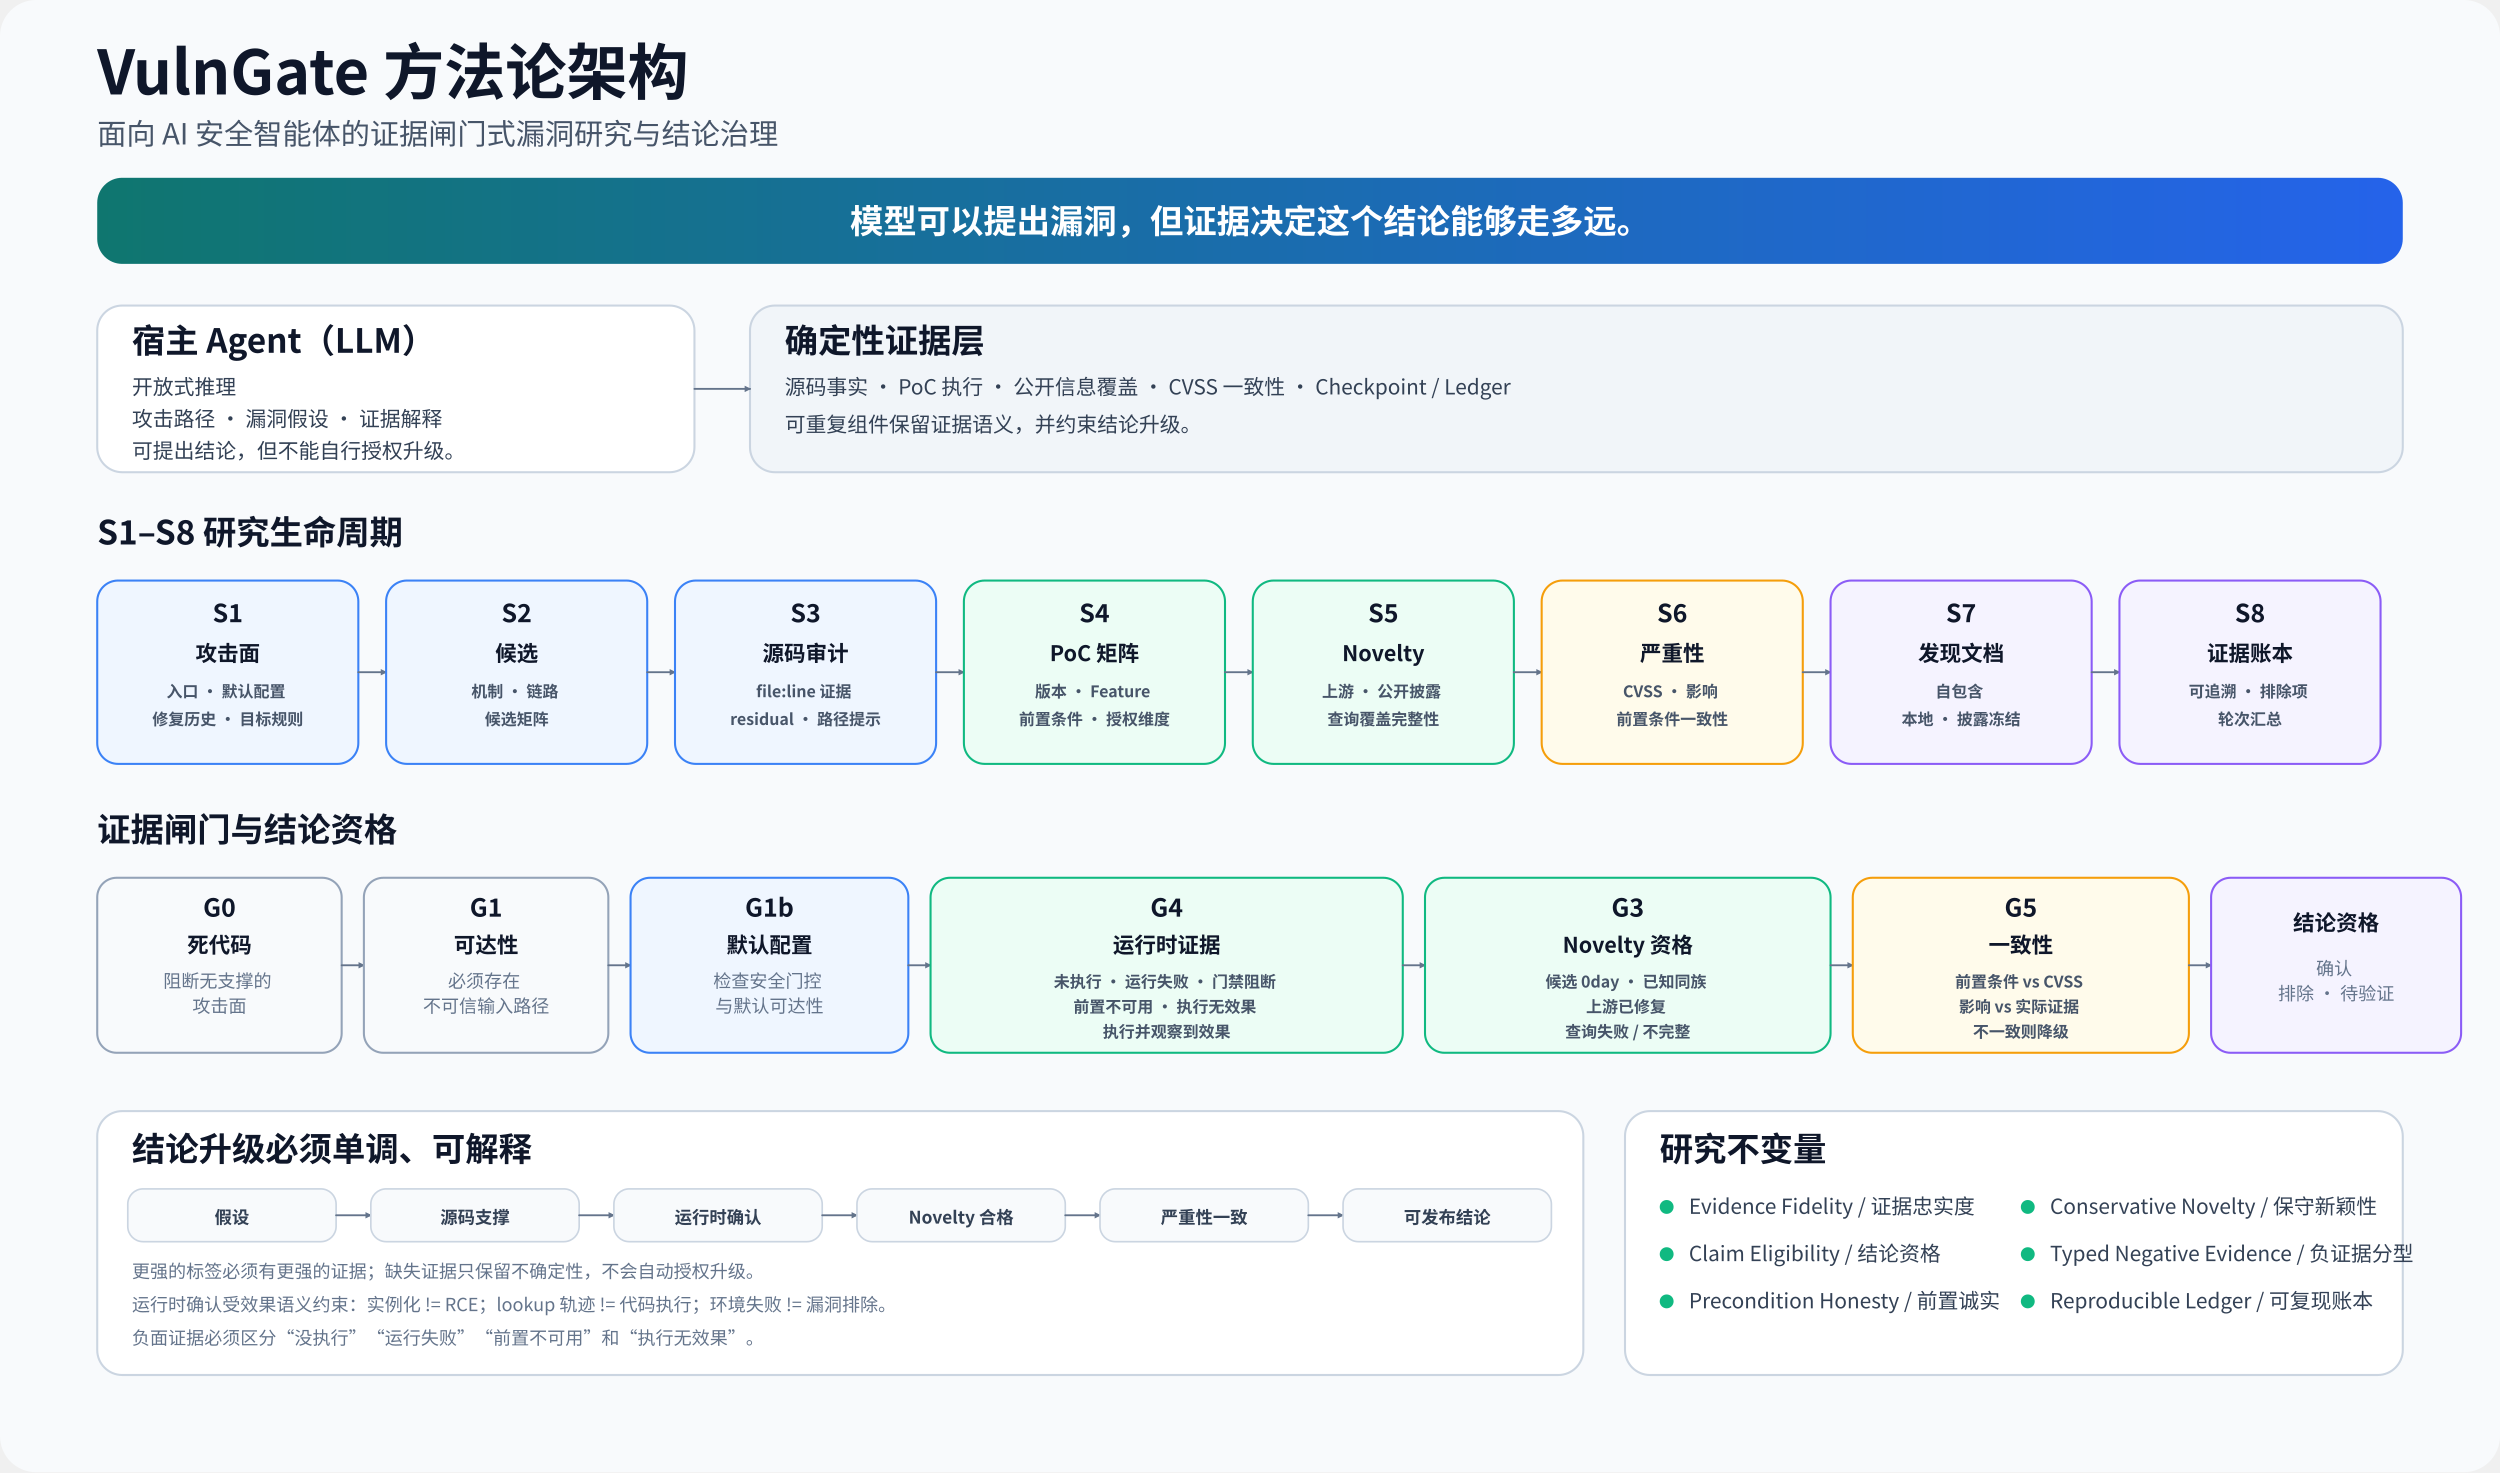
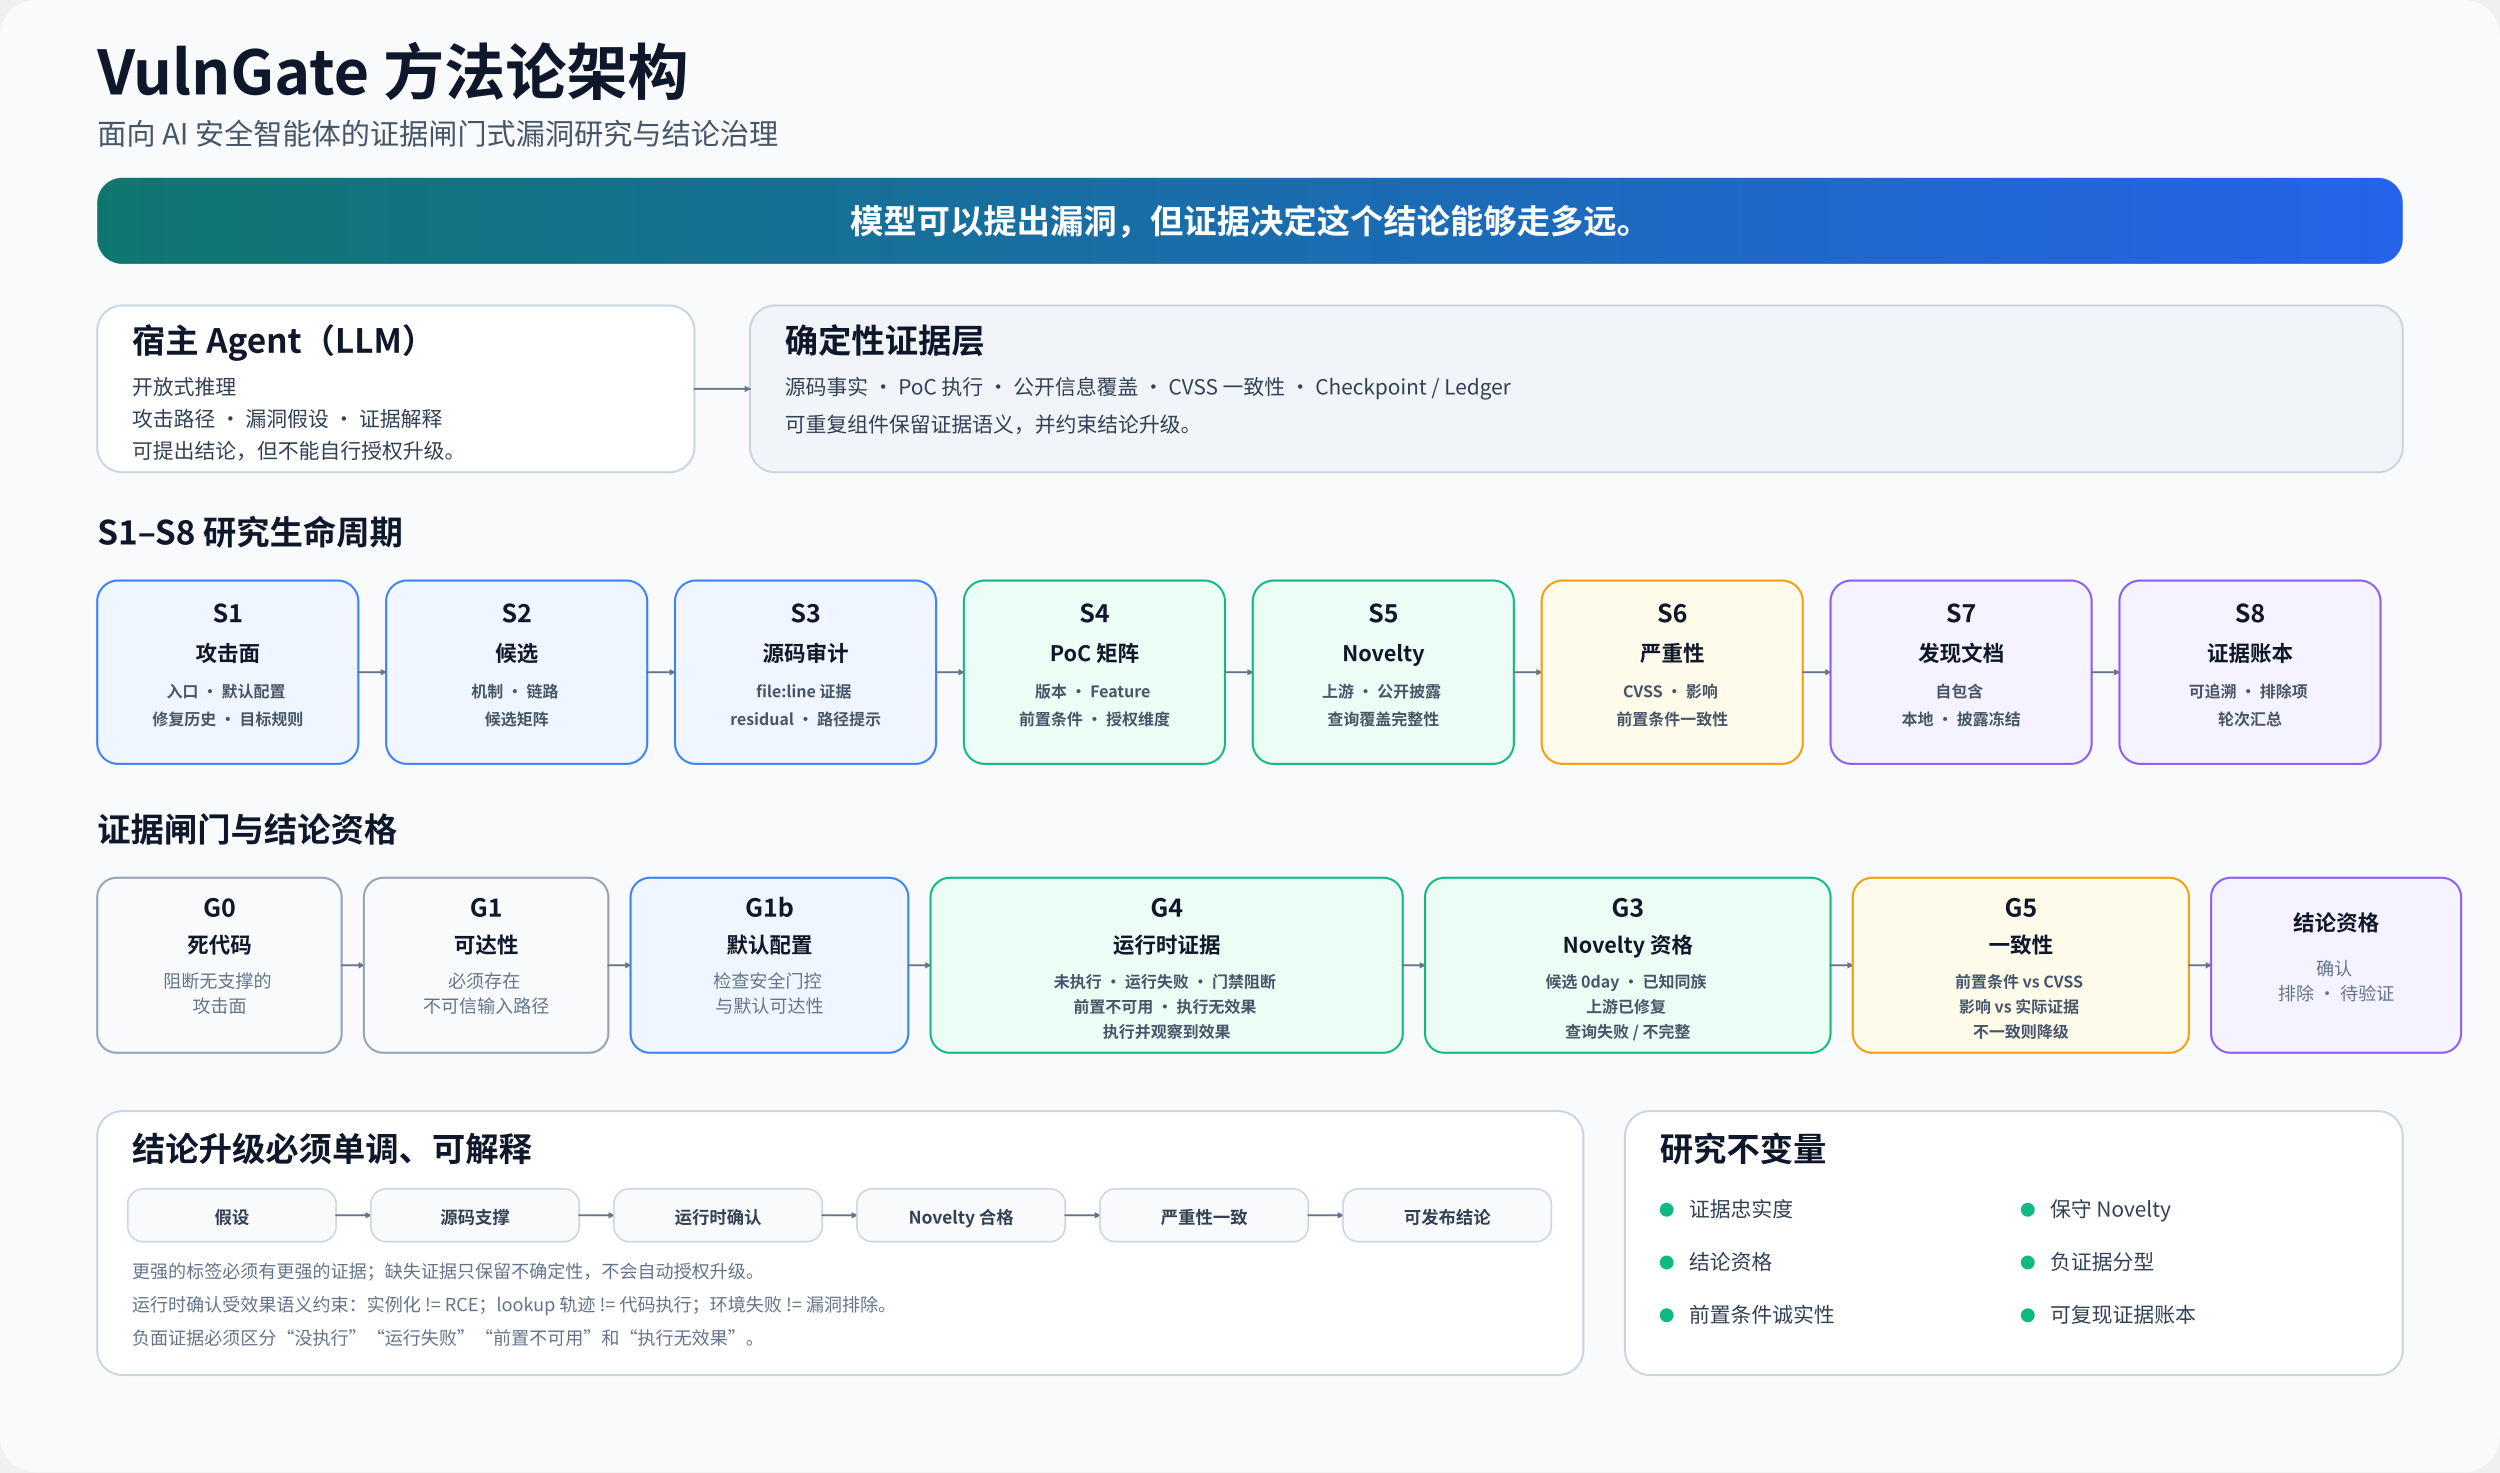
<svg xmlns="http://www.w3.org/2000/svg" width="1800" height="1060" viewBox="0 0 1800 1060">
  <defs>
    <style>
.bg{fill:#f8fafc}
.title{font:700 44px 'PingFang SC','Microsoft YaHei','Noto Sans CJK SC',Arial,sans-serif;fill:#0f172a}
.sub{font:500 21px 'PingFang SC','Microsoft YaHei','Noto Sans CJK SC',Arial,sans-serif;fill:#475569}
.h2{font:700 24px 'PingFang SC','Microsoft YaHei','Noto Sans CJK SC',Arial,sans-serif;fill:#0f172a}
.h3{font:700 18px 'PingFang SC','Microsoft YaHei','Noto Sans CJK SC',Arial,sans-serif;fill:#0f172a}
.body{font:500 15px 'PingFang SC','Microsoft YaHei','Noto Sans CJK SC',Arial,sans-serif;fill:#334155}
.small{font:500 13px 'PingFang SC','Microsoft YaHei','Noto Sans CJK SC',Arial,sans-serif;fill:#64748b}
.tiny{font:600 11.5px 'PingFang SC','Microsoft YaHei','Noto Sans CJK SC',Arial,sans-serif;fill:#475569}
.claim{font:700 15.5px 'PingFang SC','Microsoft YaHei','Noto Sans CJK SC',Arial,sans-serif;fill:#0f172a}
.pill{font:600 12.5px 'PingFang SC','Microsoft YaHei','Noto Sans CJK SC',Arial,sans-serif;fill:#334155}
.arrow{stroke:#64748b;stroke-width:1.35;fill:none;marker-end:url(#arrowhead);stroke-linecap:round}
</style>
    <marker id="arrowhead" viewBox="0 0 10 10" refX="8.4" refY="5" markerWidth="3.4" markerHeight="3.4" orient="auto">
      <path d="M0 0 L10 5 L0 10 z" fill="#64748b" />
    </marker>
    <linearGradient id="brand" x1="0" x2="1">
      <stop offset="0" stop-color="#0f766e" />
      <stop offset="1" stop-color="#2563eb" />
    </linearGradient>
  </defs>
  <rect width="1800" height="1060" rx="26" class="bg" />
-   <text x="70" y="68" class="title" text-anchor="start">VulnGate 方法论架构</text>
-   <text x="70" y="104" class="sub" text-anchor="start">面向 AI 安全智能体的证据闸门式漏洞研究与结论治理</text>
+   <text x="70" y="68" class="title">VulnGate 方法论架构</text>
+   <text x="70" y="104" class="sub">面向 AI 安全智能体的证据闸门式漏洞研究与结论治理</text>
  <rect x="70" y="128" width="1660" height="62" rx="18" fill="url(#brand)" />
-   <text x="900" y="168" class="h2" text-anchor="middle" fill="#fff" style="fill:#fff">模型可以提出漏洞，但证据决定这个结论能够走多远。</text>
-   <rect x="70" y="220" width="430" height="120" rx="18" fill="#ffffff" stroke="#cbd5e1" stroke-width="1.5" />
-   <text x="95" y="254" class="h2" text-anchor="start">宿主 Agent（LLM）</text>
-   <text x="95" y="284" class="body" text-anchor="start">
-     <tspan x="95" dy="0">开放式推理</tspan>
+   <text x="900" y="168" class="h2" text-anchor="middle" style="fill:#fff">模型可以提出漏洞，但证据决定这个结论能够走多远。</text>
+   <rect x="70" y="220" width="430" height="120" rx="18" fill="#fff" stroke="#cbd5e1" stroke-width="1.5" />
+   <text x="95" y="254" class="h2">宿主 Agent（LLM）</text>
+   <text x="95" y="284" class="body">
+     <tspan x="95">开放式推理</tspan>
    <tspan x="95" dy="23">攻击路径 · 漏洞假设 · 证据解释</tspan>
    <tspan x="95" dy="23">可提出结论，但不能自行授权升级。</tspan>
  </text>
  <rect x="540" y="220" width="1190" height="120" rx="18" fill="#f1f5f9" stroke="#cbd5e1" stroke-width="1.5" />
-   <text x="565" y="254" class="h2" text-anchor="start">确定性证据层</text>
-   <text x="565" y="284" class="body" text-anchor="start">
-     <tspan x="565" dy="0">源码事实 · PoC 执行 · 公开信息覆盖 · CVSS 一致性 · Checkpoint / Ledger</tspan>
+   <text x="565" y="254" class="h2">确定性证据层</text>
+   <text x="565" y="284" class="body">
+     <tspan x="565">源码事实 · PoC 执行 · 公开信息覆盖 · CVSS 一致性 · Checkpoint / Ledger</tspan>
    <tspan x="565" dy="27">可重复组件保留证据语义，并约束结论升级。</tspan>
  </text>
  <path d="M500 280 L540 280" class="arrow" />
-   <text x="70" y="392" class="h2" text-anchor="start">S1–S8 研究生命周期</text>
+   <text x="70" y="392" class="h2">S1–S8 研究生命周期</text>
  <rect x="70" y="418" width="188" height="132" rx="15" fill="#eff6ff" stroke="#3b82f6" stroke-width="1.5" />
  <text x="164" y="448" class="h3" text-anchor="middle">S1</text>
  <text x="164" y="476" class="claim" text-anchor="middle">攻击面</text>
  <text x="164" y="502" class="tiny" text-anchor="middle">
-     <tspan x="164" dy="0">入口 · 默认配置</tspan>
+     <tspan x="164">入口 · 默认配置</tspan>
    <tspan x="164" dy="20">修复历史 · 目标规则</tspan>
  </text>
  <path d="M258 484 L278 484" class="arrow" />
  <rect x="278" y="418" width="188" height="132" rx="15" fill="#eff6ff" stroke="#3b82f6" stroke-width="1.5" />
  <text x="372" y="448" class="h3" text-anchor="middle">S2</text>
  <text x="372" y="476" class="claim" text-anchor="middle">候选</text>
  <text x="372" y="502" class="tiny" text-anchor="middle">
-     <tspan x="372" dy="0">机制 · 链路</tspan>
+     <tspan x="372">机制 · 链路</tspan>
    <tspan x="372" dy="20">候选矩阵</tspan>
  </text>
  <path d="M466 484 L486 484" class="arrow" />
  <rect x="486" y="418" width="188" height="132" rx="15" fill="#eff6ff" stroke="#3b82f6" stroke-width="1.5" />
  <text x="580" y="448" class="h3" text-anchor="middle">S3</text>
  <text x="580" y="476" class="claim" text-anchor="middle">源码审计</text>
  <text x="580" y="502" class="tiny" text-anchor="middle">
-     <tspan x="580" dy="0">file:line 证据</tspan>
+     <tspan x="580">file:line 证据</tspan>
    <tspan x="580" dy="20">residual · 路径提示</tspan>
  </text>
  <path d="M674 484 L694 484" class="arrow" />
  <rect x="694" y="418" width="188" height="132" rx="15" fill="#ecfdf5" stroke="#10b981" stroke-width="1.5" />
  <text x="788" y="448" class="h3" text-anchor="middle">S4</text>
  <text x="788" y="476" class="claim" text-anchor="middle">PoC 矩阵</text>
  <text x="788" y="502" class="tiny" text-anchor="middle">
-     <tspan x="788" dy="0">版本 · Feature</tspan>
+     <tspan x="788">版本 · Feature</tspan>
    <tspan x="788" dy="20">前置条件 · 授权维度</tspan>
  </text>
  <path d="M882 484 L902 484" class="arrow" />
  <rect x="902" y="418" width="188" height="132" rx="15" fill="#ecfdf5" stroke="#10b981" stroke-width="1.5" />
  <text x="996" y="448" class="h3" text-anchor="middle">S5</text>
  <text x="996" y="476" class="claim" text-anchor="middle">Novelty</text>
  <text x="996" y="502" class="tiny" text-anchor="middle">
-     <tspan x="996" dy="0">上游 · 公开披露</tspan>
+     <tspan x="996">上游 · 公开披露</tspan>
    <tspan x="996" dy="20">查询覆盖完整性</tspan>
  </text>
  <path d="M1090 484 L1110 484" class="arrow" />
  <rect x="1110" y="418" width="188" height="132" rx="15" fill="#fffbeb" stroke="#f59e0b" stroke-width="1.5" />
  <text x="1204" y="448" class="h3" text-anchor="middle">S6</text>
  <text x="1204" y="476" class="claim" text-anchor="middle">严重性</text>
  <text x="1204" y="502" class="tiny" text-anchor="middle">
-     <tspan x="1204" dy="0">CVSS · 影响</tspan>
+     <tspan x="1204">CVSS · 影响</tspan>
    <tspan x="1204" dy="20">前置条件一致性</tspan>
  </text>
  <path d="M1298 484 L1318 484" class="arrow" />
  <rect x="1318" y="418" width="188" height="132" rx="15" fill="#f5f3ff" stroke="#8b5cf6" stroke-width="1.5" />
  <text x="1412" y="448" class="h3" text-anchor="middle">S7</text>
  <text x="1412" y="476" class="claim" text-anchor="middle">发现文档</text>
  <text x="1412" y="502" class="tiny" text-anchor="middle">
-     <tspan x="1412" dy="0">自包含</tspan>
+     <tspan x="1412">自包含</tspan>
    <tspan x="1412" dy="20">本地 · 披露冻结</tspan>
  </text>
  <path d="M1506 484 L1526 484" class="arrow" />
  <rect x="1526" y="418" width="188" height="132" rx="15" fill="#f5f3ff" stroke="#8b5cf6" stroke-width="1.5" />
  <text x="1620" y="448" class="h3" text-anchor="middle">S8</text>
  <text x="1620" y="476" class="claim" text-anchor="middle">证据账本</text>
  <text x="1620" y="502" class="tiny" text-anchor="middle">
-     <tspan x="1620" dy="0">可追溯 · 排除项</tspan>
+     <tspan x="1620">可追溯 · 排除项</tspan>
    <tspan x="1620" dy="20">轮次汇总</tspan>
  </text>
-   <text x="70" y="606" class="h2" text-anchor="start">证据闸门与结论资格</text>
+   <text x="70" y="606" class="h2">证据闸门与结论资格</text>
  <rect x="70" y="632" width="176" height="126" rx="14" fill="#f8fafc" stroke="#94a3b8" stroke-width="1.5" />
  <text x="158" y="660" class="h3" text-anchor="middle">G0</text>
  <text x="158" y="686" class="claim" text-anchor="middle">死代码</text>
  <text x="158" y="711" class="small" text-anchor="middle">
-     <tspan x="158" dy="0">阻断无支撑的</tspan>
+     <tspan x="158">阻断无支撑的</tspan>
    <tspan x="158" dy="18">攻击面</tspan>
  </text>
  <path d="M246 695 L262 695" class="arrow" />
  <rect x="262" y="632" width="176" height="126" rx="14" fill="#f8fafc" stroke="#94a3b8" stroke-width="1.5" />
  <text x="350" y="660" class="h3" text-anchor="middle">G1</text>
  <text x="350" y="686" class="claim" text-anchor="middle">可达性</text>
  <text x="350" y="711" class="small" text-anchor="middle">
-     <tspan x="350" dy="0">必须存在</tspan>
+     <tspan x="350">必须存在</tspan>
    <tspan x="350" dy="18">不可信输入路径</tspan>
  </text>
  <path d="M438 695 L454 695" class="arrow" />
  <rect x="454" y="632" width="200" height="126" rx="14" fill="#eff6ff" stroke="#3b82f6" stroke-width="1.5" />
  <text x="554" y="660" class="h3" text-anchor="middle">G1b</text>
  <text x="554" y="686" class="claim" text-anchor="middle">默认配置</text>
  <text x="554" y="711" class="small" text-anchor="middle">
-     <tspan x="554" dy="0">检查安全门控</tspan>
+     <tspan x="554">检查安全门控</tspan>
    <tspan x="554" dy="18">与默认可达性</tspan>
  </text>
  <path d="M654 695 L670 695" class="arrow" />
  <rect x="670" y="632" width="340" height="126" rx="14" fill="#ecfdf5" stroke="#10b981" stroke-width="1.5" />
  <text x="840" y="660" class="h3" text-anchor="middle">G4</text>
  <text x="840" y="686" class="claim" text-anchor="middle">运行时证据</text>
  <text x="840" y="711" class="tiny" text-anchor="middle">
-     <tspan x="840" dy="0">未执行 · 运行失败 · 门禁阻断</tspan>
+     <tspan x="840">未执行 · 运行失败 · 门禁阻断</tspan>
    <tspan x="840" dy="18">前置不可用 · 执行无效果</tspan>
    <tspan x="840" dy="18">执行并观察到效果</tspan>
  </text>
  <path d="M1010 695 L1026 695" class="arrow" />
  <rect x="1026" y="632" width="292" height="126" rx="14" fill="#ecfdf5" stroke="#10b981" stroke-width="1.5" />
  <text x="1172" y="660" class="h3" text-anchor="middle">G3</text>
  <text x="1172" y="686" class="claim" text-anchor="middle">Novelty 资格</text>
  <text x="1172" y="711" class="tiny" text-anchor="middle">
-     <tspan x="1172" dy="0">候选 0day · 已知同族</tspan>
+     <tspan x="1172">候选 0day · 已知同族</tspan>
    <tspan x="1172" dy="18">上游已修复</tspan>
    <tspan x="1172" dy="18">查询失败 / 不完整</tspan>
  </text>
  <path d="M1318 695 L1334 695" class="arrow" />
  <rect x="1334" y="632" width="242" height="126" rx="14" fill="#fffbeb" stroke="#f59e0b" stroke-width="1.5" />
  <text x="1455" y="660" class="h3" text-anchor="middle">G5</text>
  <text x="1455" y="686" class="claim" text-anchor="middle">一致性</text>
  <text x="1455" y="711" class="tiny" text-anchor="middle">
-     <tspan x="1455" dy="0">前置条件 vs CVSS</tspan>
+     <tspan x="1455">前置条件 vs CVSS</tspan>
    <tspan x="1455" dy="18">影响 vs 实际证据</tspan>
    <tspan x="1455" dy="18">不一致则降级</tspan>
  </text>
  <path d="M1576 695 L1592 695" class="arrow" />
  <rect x="1592" y="632" width="180" height="126" rx="14" fill="#f5f3ff" stroke="#8b5cf6" stroke-width="1.5" />
  <text x="1682" y="670" class="claim" text-anchor="middle">结论资格</text>
  <text x="1682" y="702" class="small" text-anchor="middle">
-     <tspan x="1682" dy="0">确认</tspan>
+     <tspan x="1682">确认</tspan>
    <tspan x="1682" dy="18">排除 · 待验证</tspan>
  </text>
-   <rect x="70" y="800" width="1070" height="190" rx="18" fill="#ffffff" stroke="#cbd5e1" stroke-width="1.5" />
-   <text x="95" y="836" class="h2" text-anchor="start">结论升级必须单调、可解释</text>
+   <rect x="70" y="800" width="1070" height="190" rx="18" fill="#fff" stroke="#cbd5e1" stroke-width="1.5" />
+   <text x="95" y="836" class="h2">结论升级必须单调、可解释</text>
  <rect x="92" y="856" width="150" height="38" rx="11" fill="#f8fafc" stroke="#cbd5e1" stroke-width="1.2" />
  <text x="167" y="881" class="pill" text-anchor="middle">假设</text>
  <path d="M242 875 L267 875" class="arrow" />
  <rect x="267" y="856" width="150" height="38" rx="11" fill="#f8fafc" stroke="#cbd5e1" stroke-width="1.2" />
  <text x="342" y="881" class="pill" text-anchor="middle">源码支撑</text>
  <path d="M417 875 L442 875" class="arrow" />
  <rect x="442" y="856" width="150" height="38" rx="11" fill="#f8fafc" stroke="#cbd5e1" stroke-width="1.2" />
  <text x="517" y="881" class="pill" text-anchor="middle">运行时确认</text>
  <path d="M592 875 L617 875" class="arrow" />
  <rect x="617" y="856" width="150" height="38" rx="11" fill="#f8fafc" stroke="#cbd5e1" stroke-width="1.2" />
  <text x="692" y="881" class="pill" text-anchor="middle">Novelty 合格</text>
  <path d="M767 875 L792 875" class="arrow" />
  <rect x="792" y="856" width="150" height="38" rx="11" fill="#f8fafc" stroke="#cbd5e1" stroke-width="1.2" />
  <text x="867" y="881" class="pill" text-anchor="middle">严重性一致</text>
  <path d="M942 875 L967 875" class="arrow" />
  <rect x="967" y="856" width="150" height="38" rx="11" fill="#f8fafc" stroke="#cbd5e1" stroke-width="1.2" />
  <text x="1042" y="881" class="pill" text-anchor="middle">可发布结论</text>
-   <text x="95" y="920" class="small" text-anchor="start">
-     <tspan x="95" dy="0">更强的标签必须有更强的证据；缺失证据只保留不确定性，不会自动授权升级。</tspan>
+   <text x="95" y="920" class="small">
+     <tspan x="95">更强的标签必须有更强的证据；缺失证据只保留不确定性，不会自动授权升级。</tspan>
    <tspan x="95" dy="24">运行时确认受效果语义约束：实例化 != RCE；lookup 轨迹 != 代码执行；环境失败 != 漏洞排除。</tspan>
    <tspan x="95" dy="24">负面证据必须区分“没执行”“运行失败”“前置不可用”和“执行无效果”。</tspan>
  </text>
-   <rect x="1170" y="800" width="560" height="190" rx="18" fill="#ffffff" stroke="#cbd5e1" stroke-width="1.5" />
-   <text x="1195" y="836" class="h2" text-anchor="start">研究不变量</text>
-   <circle cx="1200" cy="869" r="5" fill="#10b981" />
-   <text x="1216" y="874" class="body" text-anchor="start">Evidence Fidelity / 证据忠实度</text>
-   <circle cx="1200" cy="903" r="5" fill="#10b981" />
-   <text x="1216" y="908" class="body" text-anchor="start">Claim Eligibility / 结论资格</text>
-   <circle cx="1200" cy="937" r="5" fill="#10b981" />
-   <text x="1216" y="942" class="body" text-anchor="start">Precondition Honesty / 前置诚实</text>
-   <circle cx="1460" cy="869" r="5" fill="#10b981" />
-   <text x="1476" y="874" class="body" text-anchor="start">Conservative Novelty / 保守新颖性</text>
-   <circle cx="1460" cy="903" r="5" fill="#10b981" />
-   <text x="1476" y="908" class="body" text-anchor="start">Typed Negative Evidence / 负证据分型</text>
-   <circle cx="1460" cy="937" r="5" fill="#10b981" />
-   <text x="1476" y="942" class="body" text-anchor="start">Reproducible Ledger / 可复现账本</text>
+   <rect x="1170" y="800" width="560" height="190" rx="18" fill="#fff" stroke="#cbd5e1" stroke-width="1.5" />
+   <text x="1195" y="836" class="h2">研究不变量</text>
+   <circle cx="1200" cy="871" r="5" fill="#10b981" />
+   <text x="1216" y="876" class="body">证据忠实度</text>
+   <circle cx="1200" cy="909" r="5" fill="#10b981" />
+   <text x="1216" y="914" class="body">结论资格</text>
+   <circle cx="1200" cy="947" r="5" fill="#10b981" />
+   <text x="1216" y="952" class="body">前置条件诚实性</text>
+   <circle cx="1460" cy="871" r="5" fill="#10b981" />
+   <text x="1476" y="876" class="body">保守 Novelty</text>
+   <circle cx="1460" cy="909" r="5" fill="#10b981" />
+   <text x="1476" y="914" class="body">负证据分型</text>
+   <circle cx="1460" cy="947" r="5" fill="#10b981" />
+   <text x="1476" y="952" class="body">可复现证据账本</text>
</svg>
